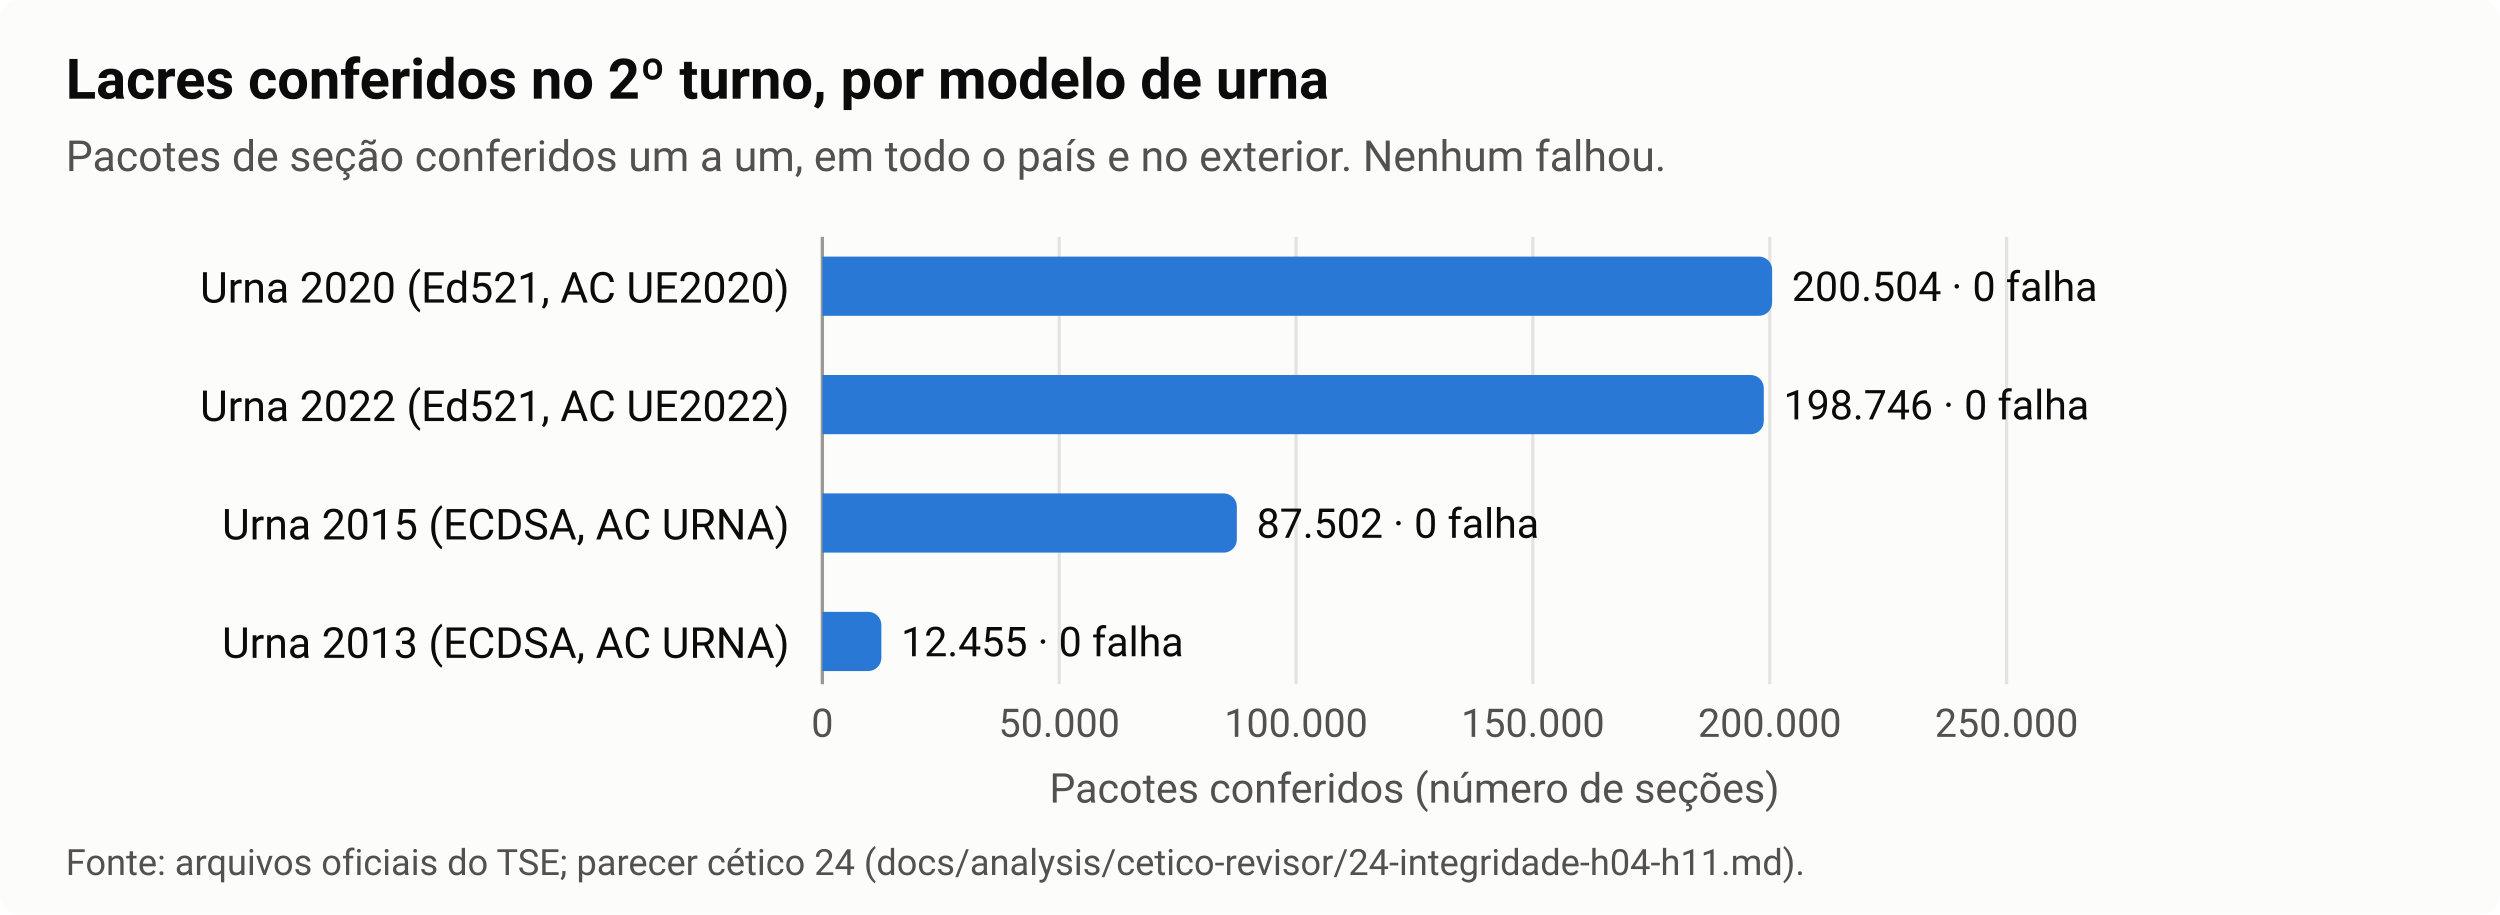
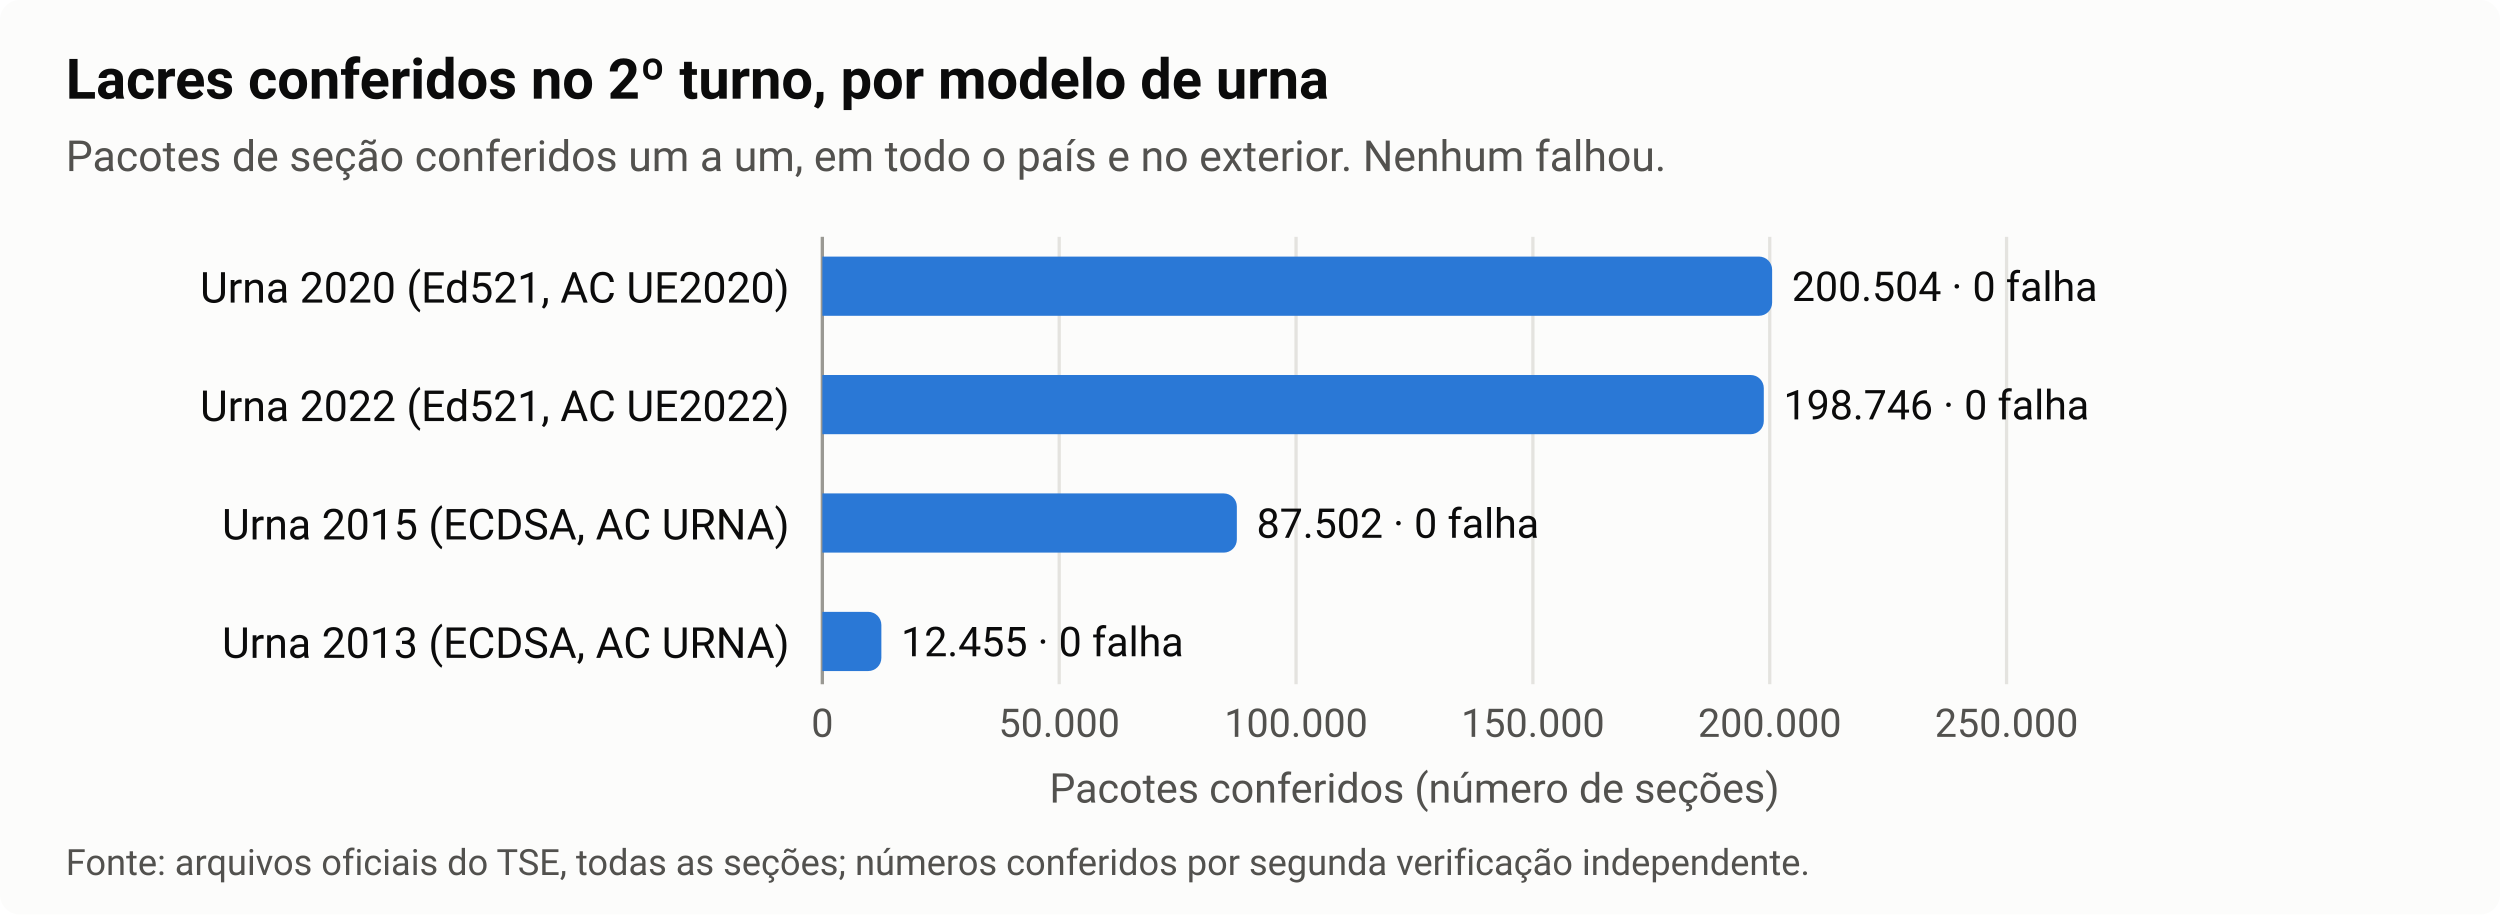
<svg xmlns="http://www.w3.org/2000/svg" viewBox="0 0 760 278" width="760" height="278" role="img" aria-labelledby="titulo desc">
  <style>
  .fundo{fill:#fcfcfb}.t1{fill:#0b0b0b}.t2{fill:#52514e}.grade{stroke:#e4e3df}.eixo{stroke:#9a9993}
  .s0{fill:#2a78d6}.s1{fill:#eb6834}
  text{font-family:system-ui,-apple-system,'Segoe UI',Roboto,Arial,sans-serif}
  @media (prefers-color-scheme:dark){.fundo{fill:#1a1a19}.t1{fill:#f0efec}.t2{fill:#c3c2b7}.grade{stroke:#383835}.eixo{stroke:#6d6c66}.s0{fill:#3987e5}.s1{fill:#d95926}}
</style>
  <rect class="fundo" width="760" height="278" rx="6" />
  <text class="t1" x="20" y="30" font-size="17" font-weight="600">Lacres conferidos no 2º turno, por modelo de urna</text>
  <text class="t2" x="20" y="52" font-size="13">Pacotes de seção conferidos um a um, em todo o país e no exterior. Nenhum falhou.</text>
  <line class="grade" x1="250" x2="250" y1="72" y2="208" stroke-width="1" />
  <text class="t2" x="250" y="224" font-size="12" text-anchor="middle">0</text>
  <line class="grade" x1="322" x2="322" y1="72" y2="208" stroke-width="1" />
  <text class="t2" x="322" y="224" font-size="12" text-anchor="middle">50.000</text>
  <line class="grade" x1="394" x2="394" y1="72" y2="208" stroke-width="1" />
  <text class="t2" x="394" y="224" font-size="12" text-anchor="middle">100.000</text>
  <line class="grade" x1="466" x2="466" y1="72" y2="208" stroke-width="1" />
  <text class="t2" x="466" y="224" font-size="12" text-anchor="middle">150.000</text>
  <line class="grade" x1="538" x2="538" y1="72" y2="208" stroke-width="1" />
  <text class="t2" x="538" y="224" font-size="12" text-anchor="middle">200.000</text>
  <line class="grade" x1="610" x2="610" y1="72" y2="208" stroke-width="1" />
  <text class="t2" x="610" y="224" font-size="12" text-anchor="middle">250.000</text>
  <line class="eixo" x1="250" x2="250" y1="72" y2="208" stroke-width="1" />
  <text class="t1" x="240" y="92" font-size="13" text-anchor="end">Urna 2020 (Ed521, AC UE2020)</text>
  <path class="s0" d="M250,78h284.726a4,4 0 0 1 4,4v10a4,4 0 0 1 -4,4h-284.726z" />
  <text class="t1" x="544.726" y="91.5" font-size="12.5">200.504 · 0 falha</text>
  <text class="t1" x="240" y="128" font-size="13" text-anchor="end">Urna 2022 (Ed521, AC UE2022)</text>
  <path class="s0" d="M250,114h282.194a4,4 0 0 1 4,4v10a4,4 0 0 1 -4,4h-282.194z" />
  <text class="t1" x="542.194" y="127.5" font-size="12.5">198.746 · 0 falha</text>
  <text class="t1" x="240" y="164" font-size="13" text-anchor="end">Urna 2015 (ECDSA, AC URNA)</text>
  <path class="s0" d="M250,150h122.003a4,4 0 0 1 4,4v10a4,4 0 0 1 -4,4h-122.003z" />
  <text class="t1" x="382.003" y="163.5" font-size="12.5">87.502 · 0 falha</text>
  <text class="t1" x="240" y="200" font-size="13" text-anchor="end">Urna 2013 (ECDSA, AC URNA)</text>
  <path class="s0" d="M250,186h13.935a4,4 0 0 1 4,4v10a4,4 0 0 1 -4,4h-13.935z" />
  <text class="t1" x="273.935" y="199.5" font-size="12.5">12.455 · 0 falha</text>
  <text class="t2" x="430" y="244" font-size="12.5" text-anchor="middle">Pacotes conferidos (número de seções)</text>
-   <text class="t2" x="20" y="266" font-size="11">Fonte: arquivos oficiais do TSE; parecer cético 24 (docs/analysis/cetico-revisor/24-integridade-h04-h11.md).</text>
+   <text class="t2" x="20" y="266" font-size="11">Fonte: arquivos oficiais do TSE, todas as seções; números conferidos por segunda verificação independente.</text>
</svg>
